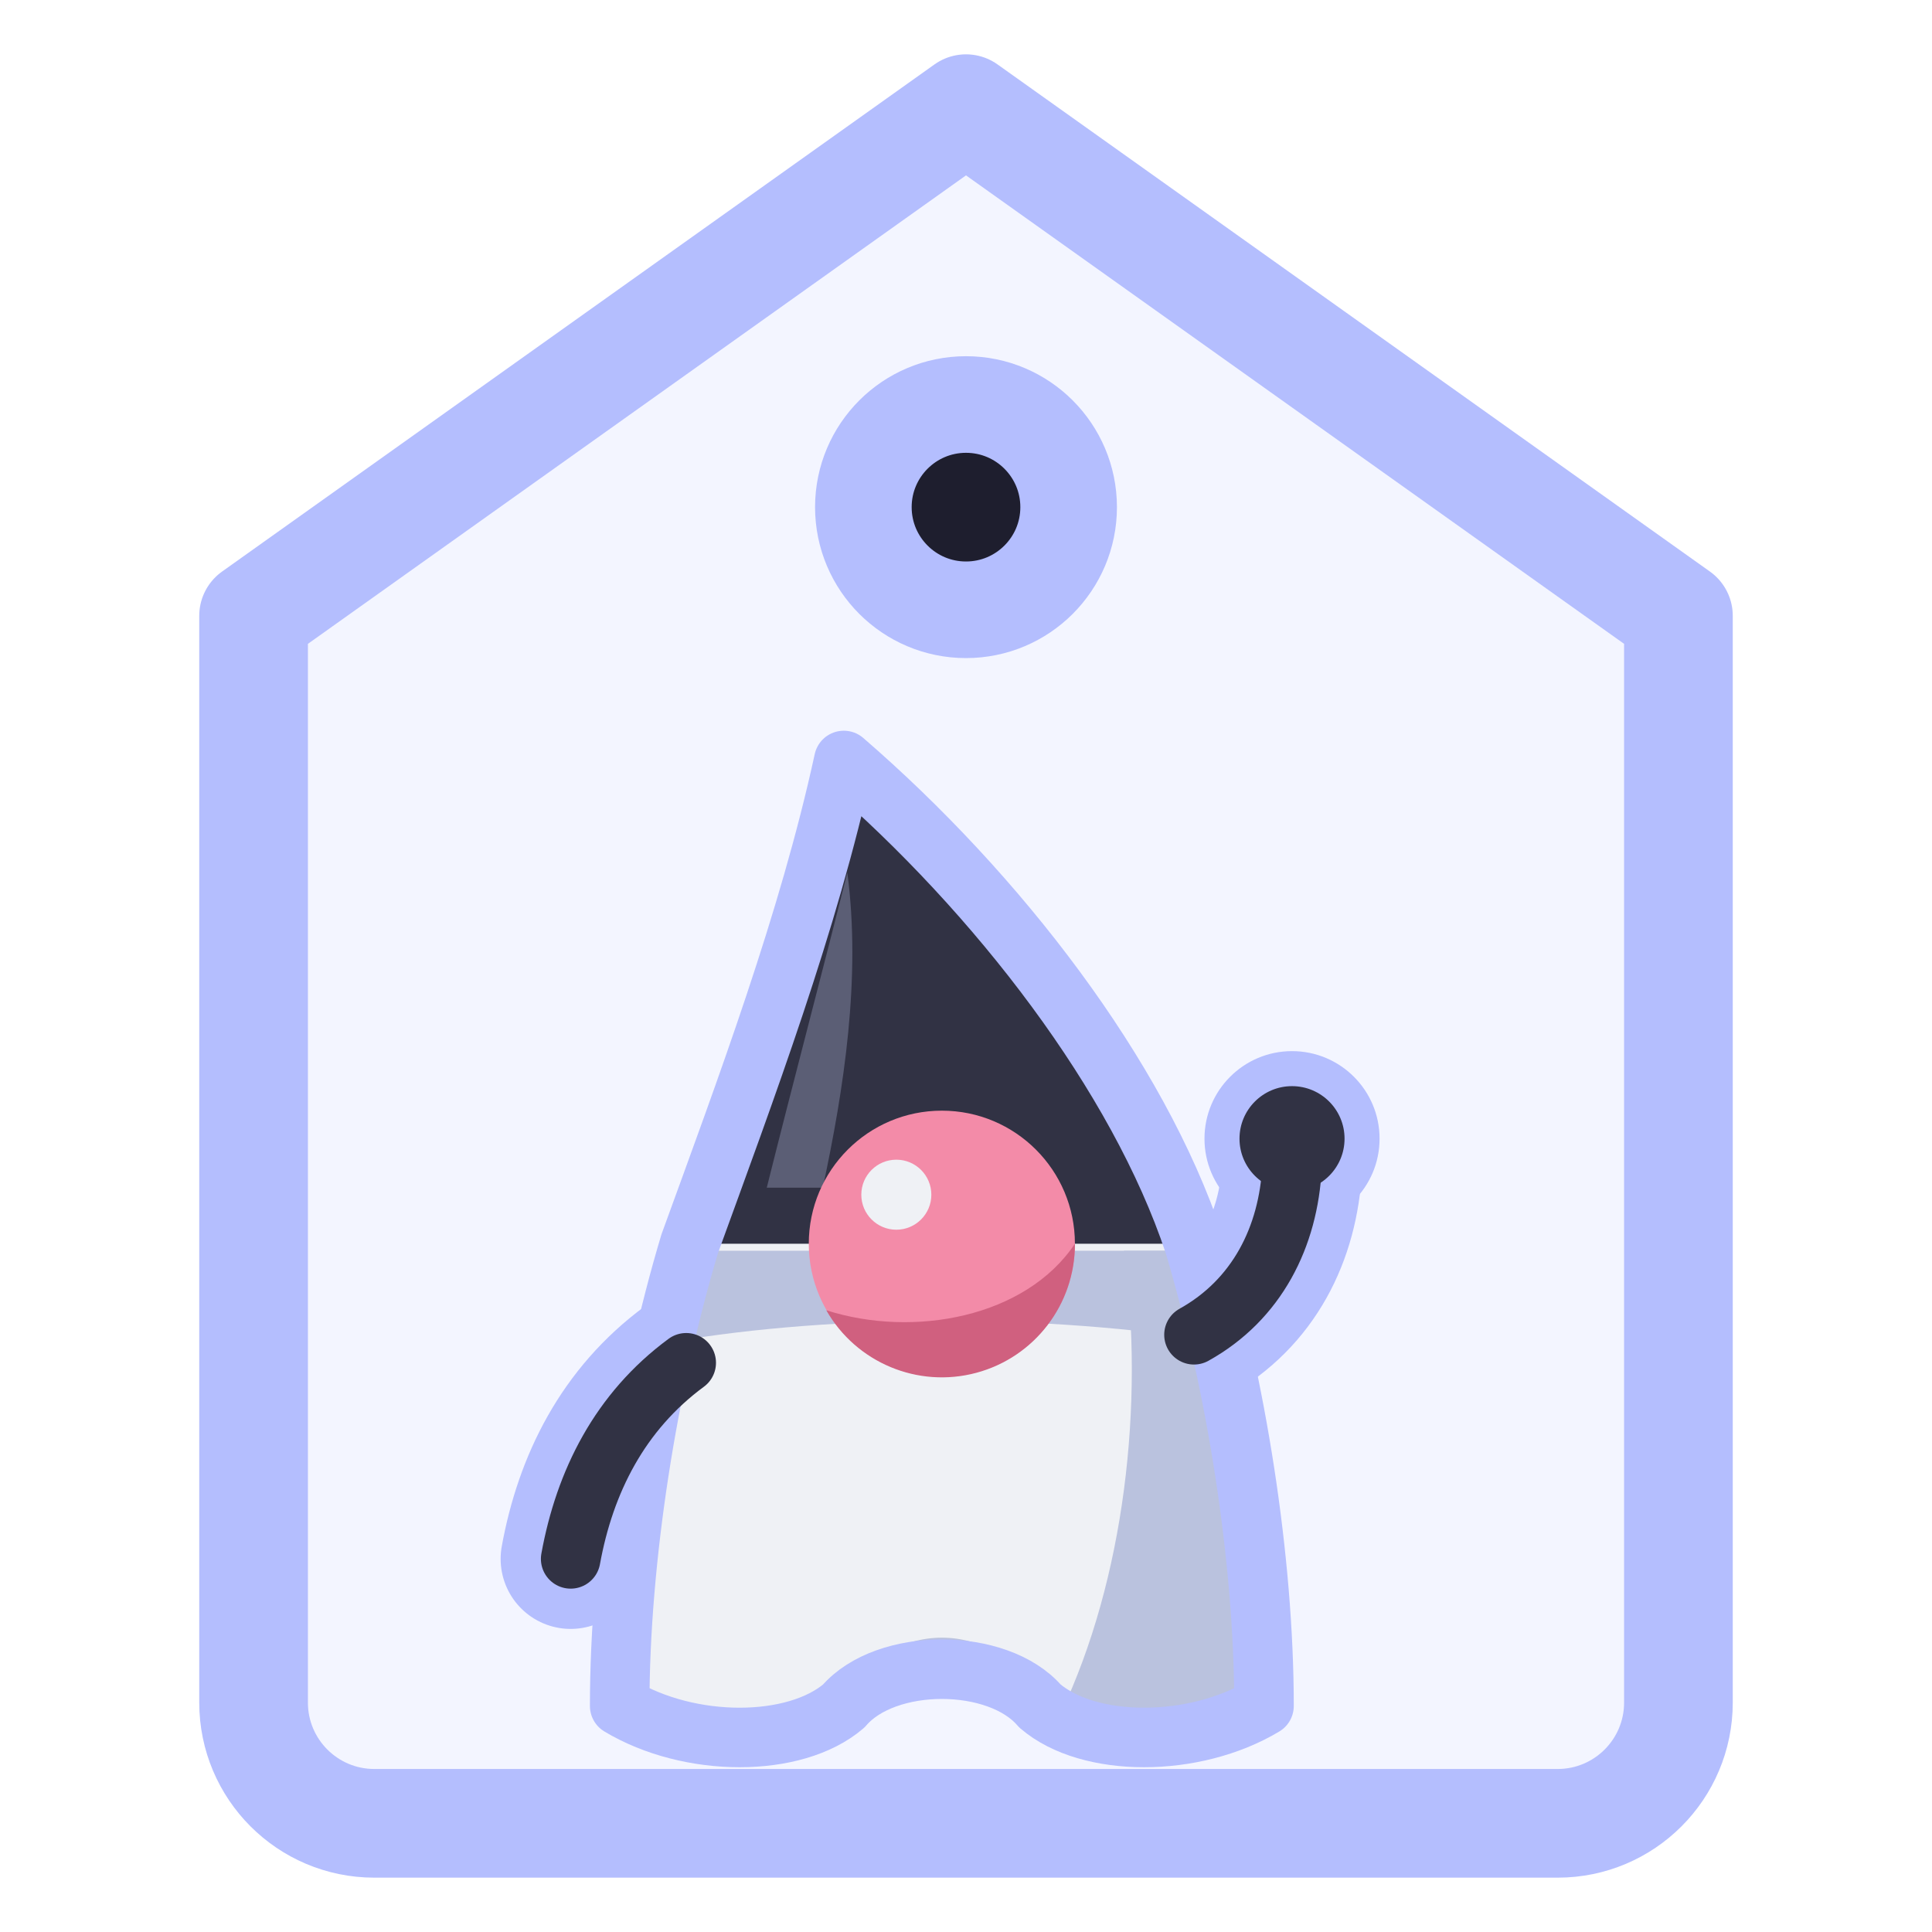
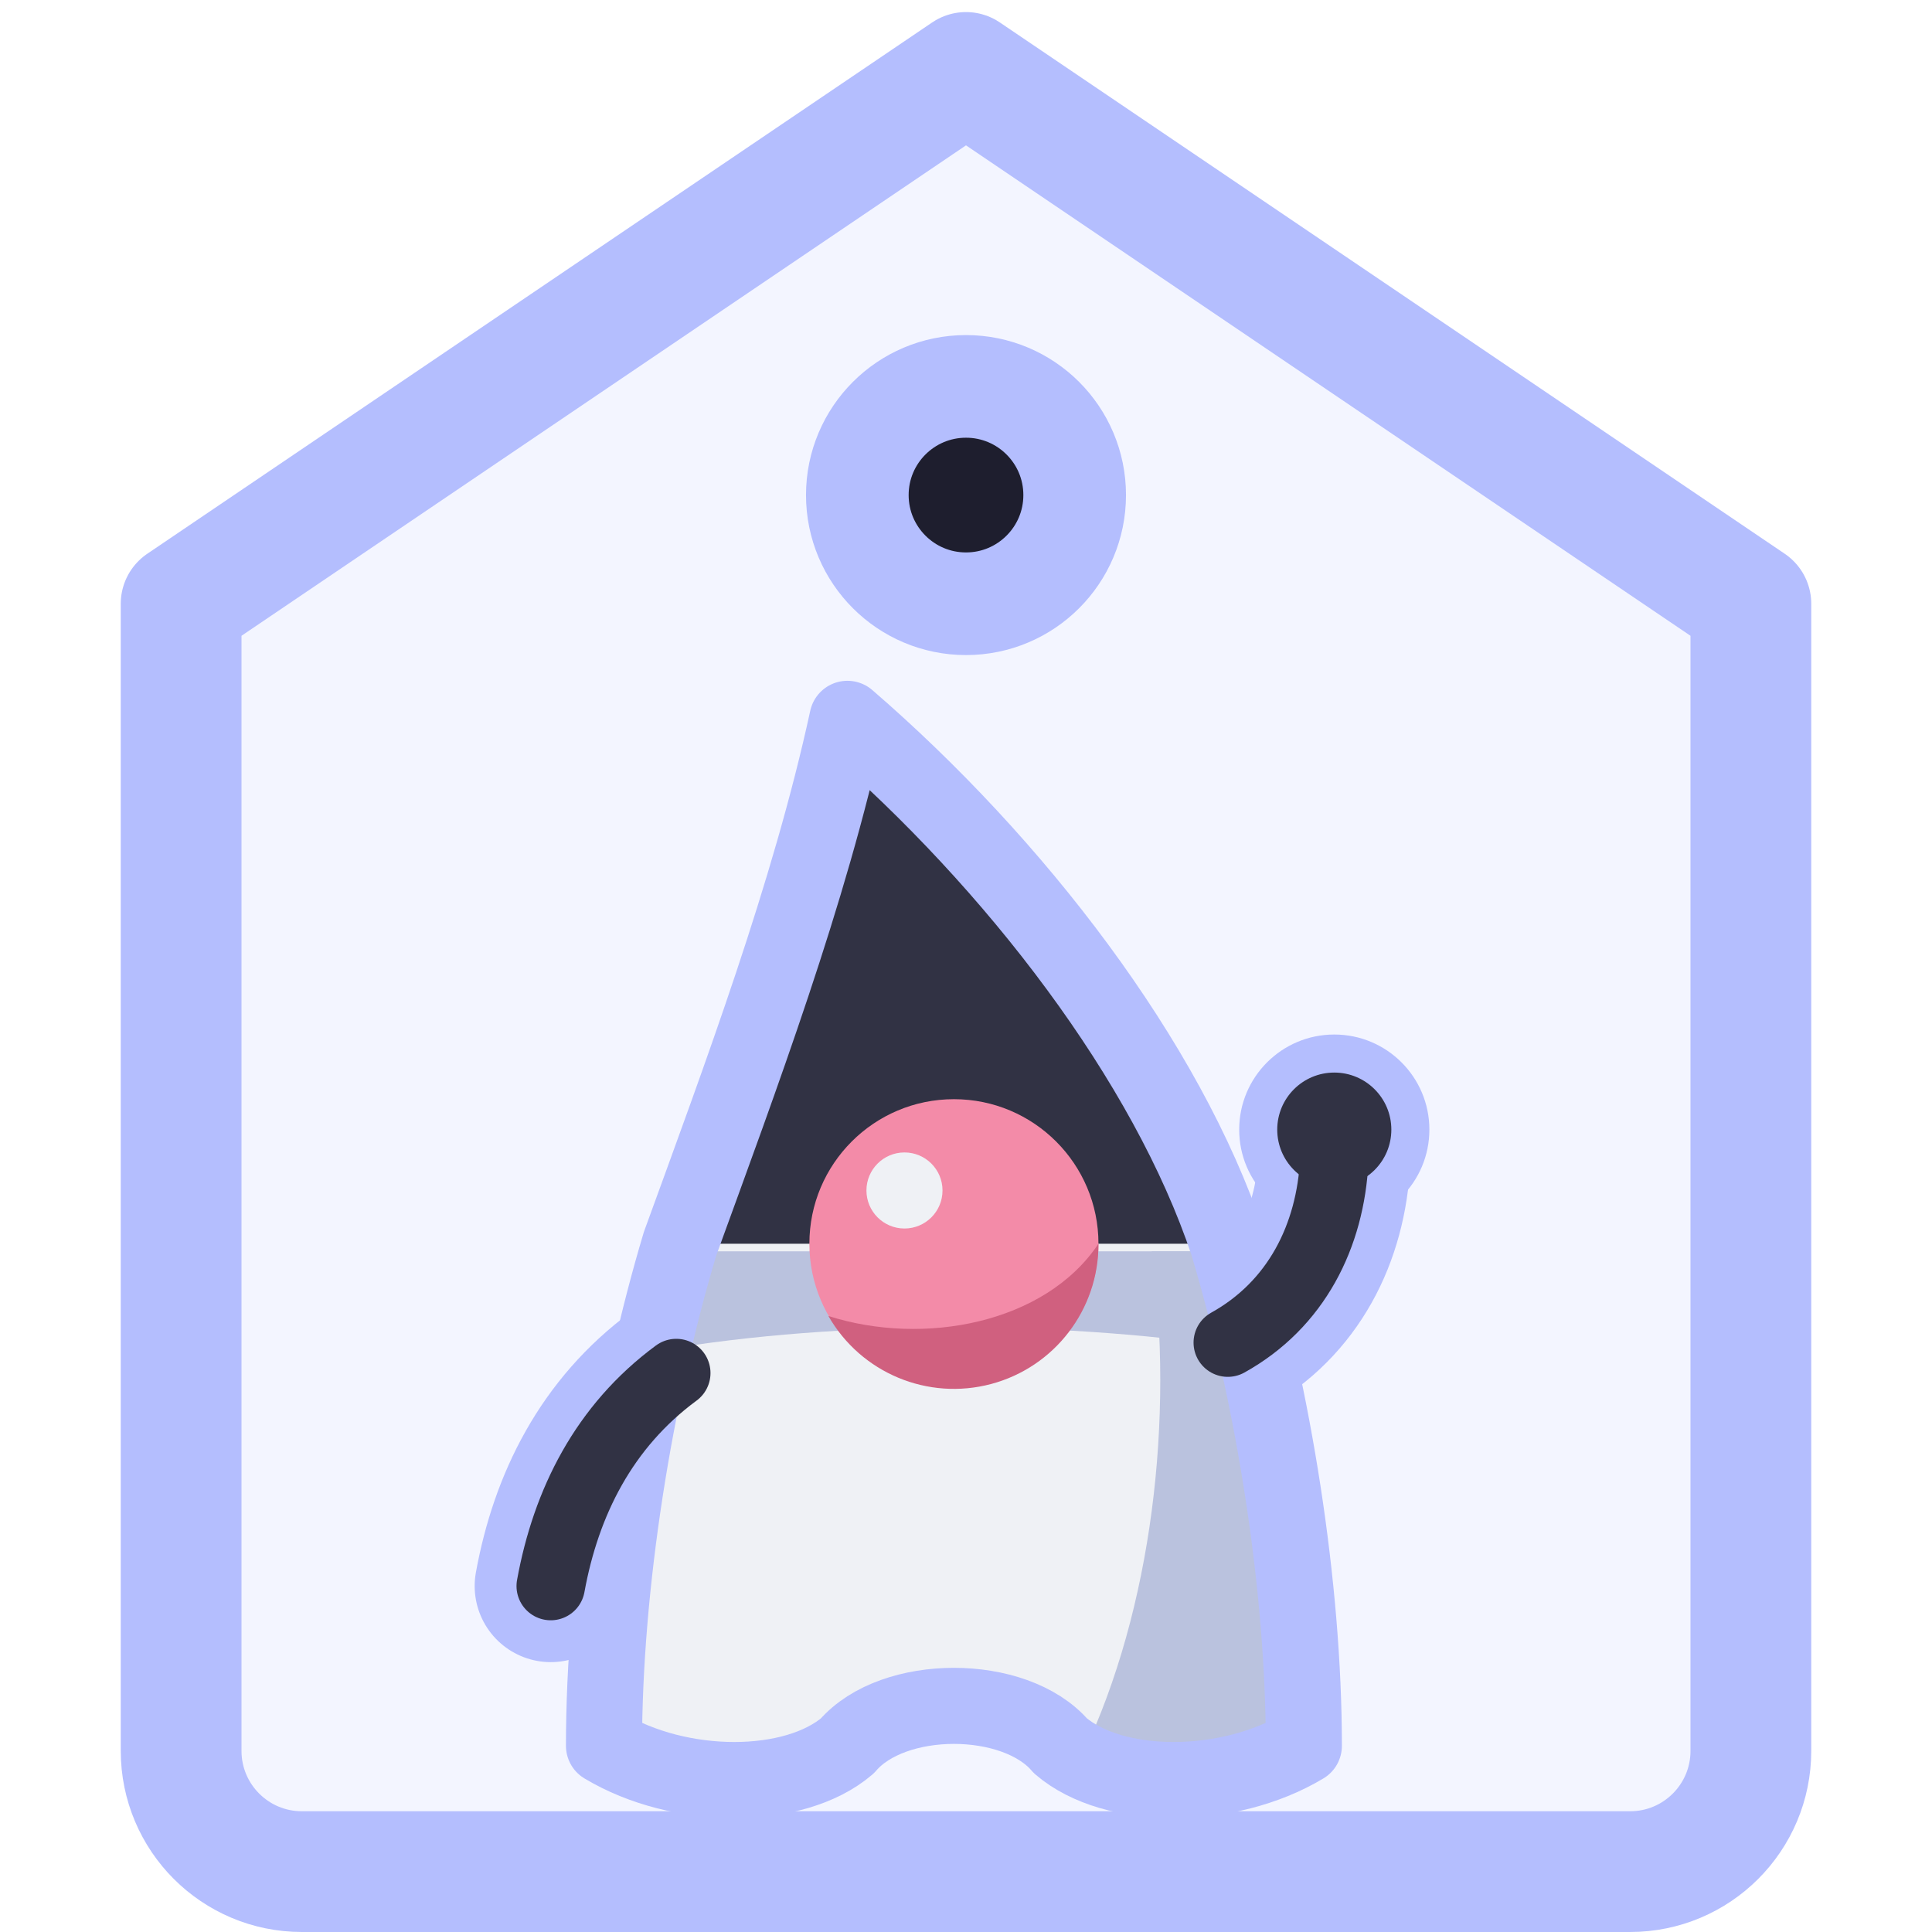
<svg xmlns="http://www.w3.org/2000/svg" width="16" height="16" viewBox="0 0 16 16">
-   <path d="M8 0.9L13.9 5.1V14.1A1 1 0 0 1 12.9 15.1H3.1A1 1 0 0 1 2.1 14.1V5.1Z" fill="#b4befe" fill-opacity="0.16" stroke="#b4befe" stroke-width="0.9" stroke-linejoin="round" />
-   <circle cx="8" cy="4.2" r="0.85" fill="#1e1e2e" stroke="#b4befe" stroke-width="0.8" />
-   <g transform="translate(7.8 10.3) scale(0.58) translate(-8 -8)">
+   <path d="M8 0.6L14.5 5V14.5A1 1 0 0 1 13.5 15.5H2.5A1 1 0 0 1 1.5 14.5V5Z" fill="#b4befe" fill-opacity="0.16" stroke="#b4befe" stroke-width="1" stroke-linejoin="round" />
+   <circle cx="8" cy="4.1" r="0.9" fill="#1e1e2e" stroke="#b4befe" stroke-width="0.85" />
+   <g transform="translate(7.9 10.3) scale(0.63) translate(-8 -8)">
    <path d="M4.35 9.7C3.4 10.4 2.9 11.4 2.7 12.5" fill="none" stroke="#b4befe" stroke-width="2" stroke-linecap="round" stroke-linejoin="round" />
    <path d="M11.6 9.3C12.5 8.8 12.95 7.9 13 6.9" fill="none" stroke="#b4befe" stroke-width="2" stroke-linecap="round" stroke-linejoin="round" />
    <circle cx="13" cy="6.5" r="1.25" fill="#b4befe" />
    <path d="M4.4 8C5.2 5.8 6.1 3.4 6.6 1.1C8.8 3 10.8 5.6 11.6 8C12.2 10 12.6 12.5 12.6 14.6C11.6 15.2 10.1 15.2 9.4 14.6C8.8 13.9 7.2 13.9 6.6 14.6C5.9 15.2 4.4 15.2 3.4 14.6C3.4 12.5 3.8 10 4.4 8Z" fill="#eff1f5" />
    <path d="M11.6 8.1C12.2 10 12.6 12.5 12.6 14.6C11.6 15.2 10.4 15.2 9.7 14.7C10.6 12.8 10.9 10.3 10.6 8.1Z" fill="#bac2de" />
    <path d="M4.35 8.1H11.65C11.75 8.5 11.85 8.9 11.95 9.4C9.5 9 6.5 9 4.15 9.4C4.2 8.9 4.25 8.5 4.35 8.1Z" fill="#bac2de" />
-     <path d="M6.6 14.6C7.2 13.9 8.8 13.9 9.4 14.6C8.9 13.3 7.1 13.3 6.6 14.6Z" fill="#bac2de" />
    <path d="M4.4 8C5.2 5.8 6.1 3.4 6.6 1.1C8.8 3 10.8 5.6 11.6 8Z" fill="#313244" />
-     <path d="M5.5 7.2C5.9 5.6 6.3 4.1 6.65 2.7C6.85 4.2 6.6 5.8 6.3 7.2Z" fill="#5b5e75" />
-     <path d="M4.4 8C5.2 5.8 6.1 3.4 6.6 1.1C8.8 3 10.8 5.6 11.6 8C12.2 10 12.6 12.5 12.6 14.6C11.6 15.2 10.1 15.2 9.4 14.6C8.8 13.9 7.2 13.9 6.6 14.6C5.9 15.2 4.4 15.2 3.4 14.6C3.4 12.5 3.8 10 4.4 8Z" fill="none" stroke="#b4befe" stroke-width="0.85" stroke-linejoin="round" />
-     <path d="M4.35 9.7C3.4 10.4 2.9 11.4 2.7 12.5" fill="none" stroke="#313244" stroke-width="0.85" stroke-linecap="round" stroke-linejoin="round" />
-     <path d="M11.6 9.3C12.5 8.8 12.95 7.9 13 6.9" fill="none" stroke="#313244" stroke-width="0.85" stroke-linecap="round" stroke-linejoin="round" />
+     <path d="M4.4 8C5.2 5.8 6.1 3.4 6.6 1.1C8.8 3 10.8 5.6 11.6 8C12.2 10 12.6 12.5 12.6 14.6C11.6 15.2 10.1 15.2 9.4 14.6C8.8 13.9 7.2 13.9 6.6 14.6C5.9 15.2 4.4 15.2 3.4 14.6C3.4 12.5 3.8 10 4.4 8Z" fill="none" stroke="#b4befe" stroke-width="1" stroke-linejoin="round" />
+     <path d="M4.35 9.7C3.4 10.4 2.9 11.4 2.7 12.5" fill="none" stroke="#313244" stroke-width="0.9" stroke-linecap="round" stroke-linejoin="round" />
+     <path d="M11.6 9.3C12.5 8.8 12.95 7.9 13 6.9" fill="none" stroke="#313244" stroke-width="0.9" stroke-linecap="round" stroke-linejoin="round" />
    <circle cx="13" cy="6.5" r="0.75" fill="#313244" />
    <circle cx="8" cy="8" r="1.9" fill="#f38ba8" />
    <path d="M9.9 8A1.9 1.9 0 0 1 6.35 8.95C7.6 9.35 9.2 9.05 9.9 8Z" fill="#d0607f" />
    <circle cx="7.35" cy="7.3" r="0.5" fill="#eff1f5" />
  </g>
</svg>
